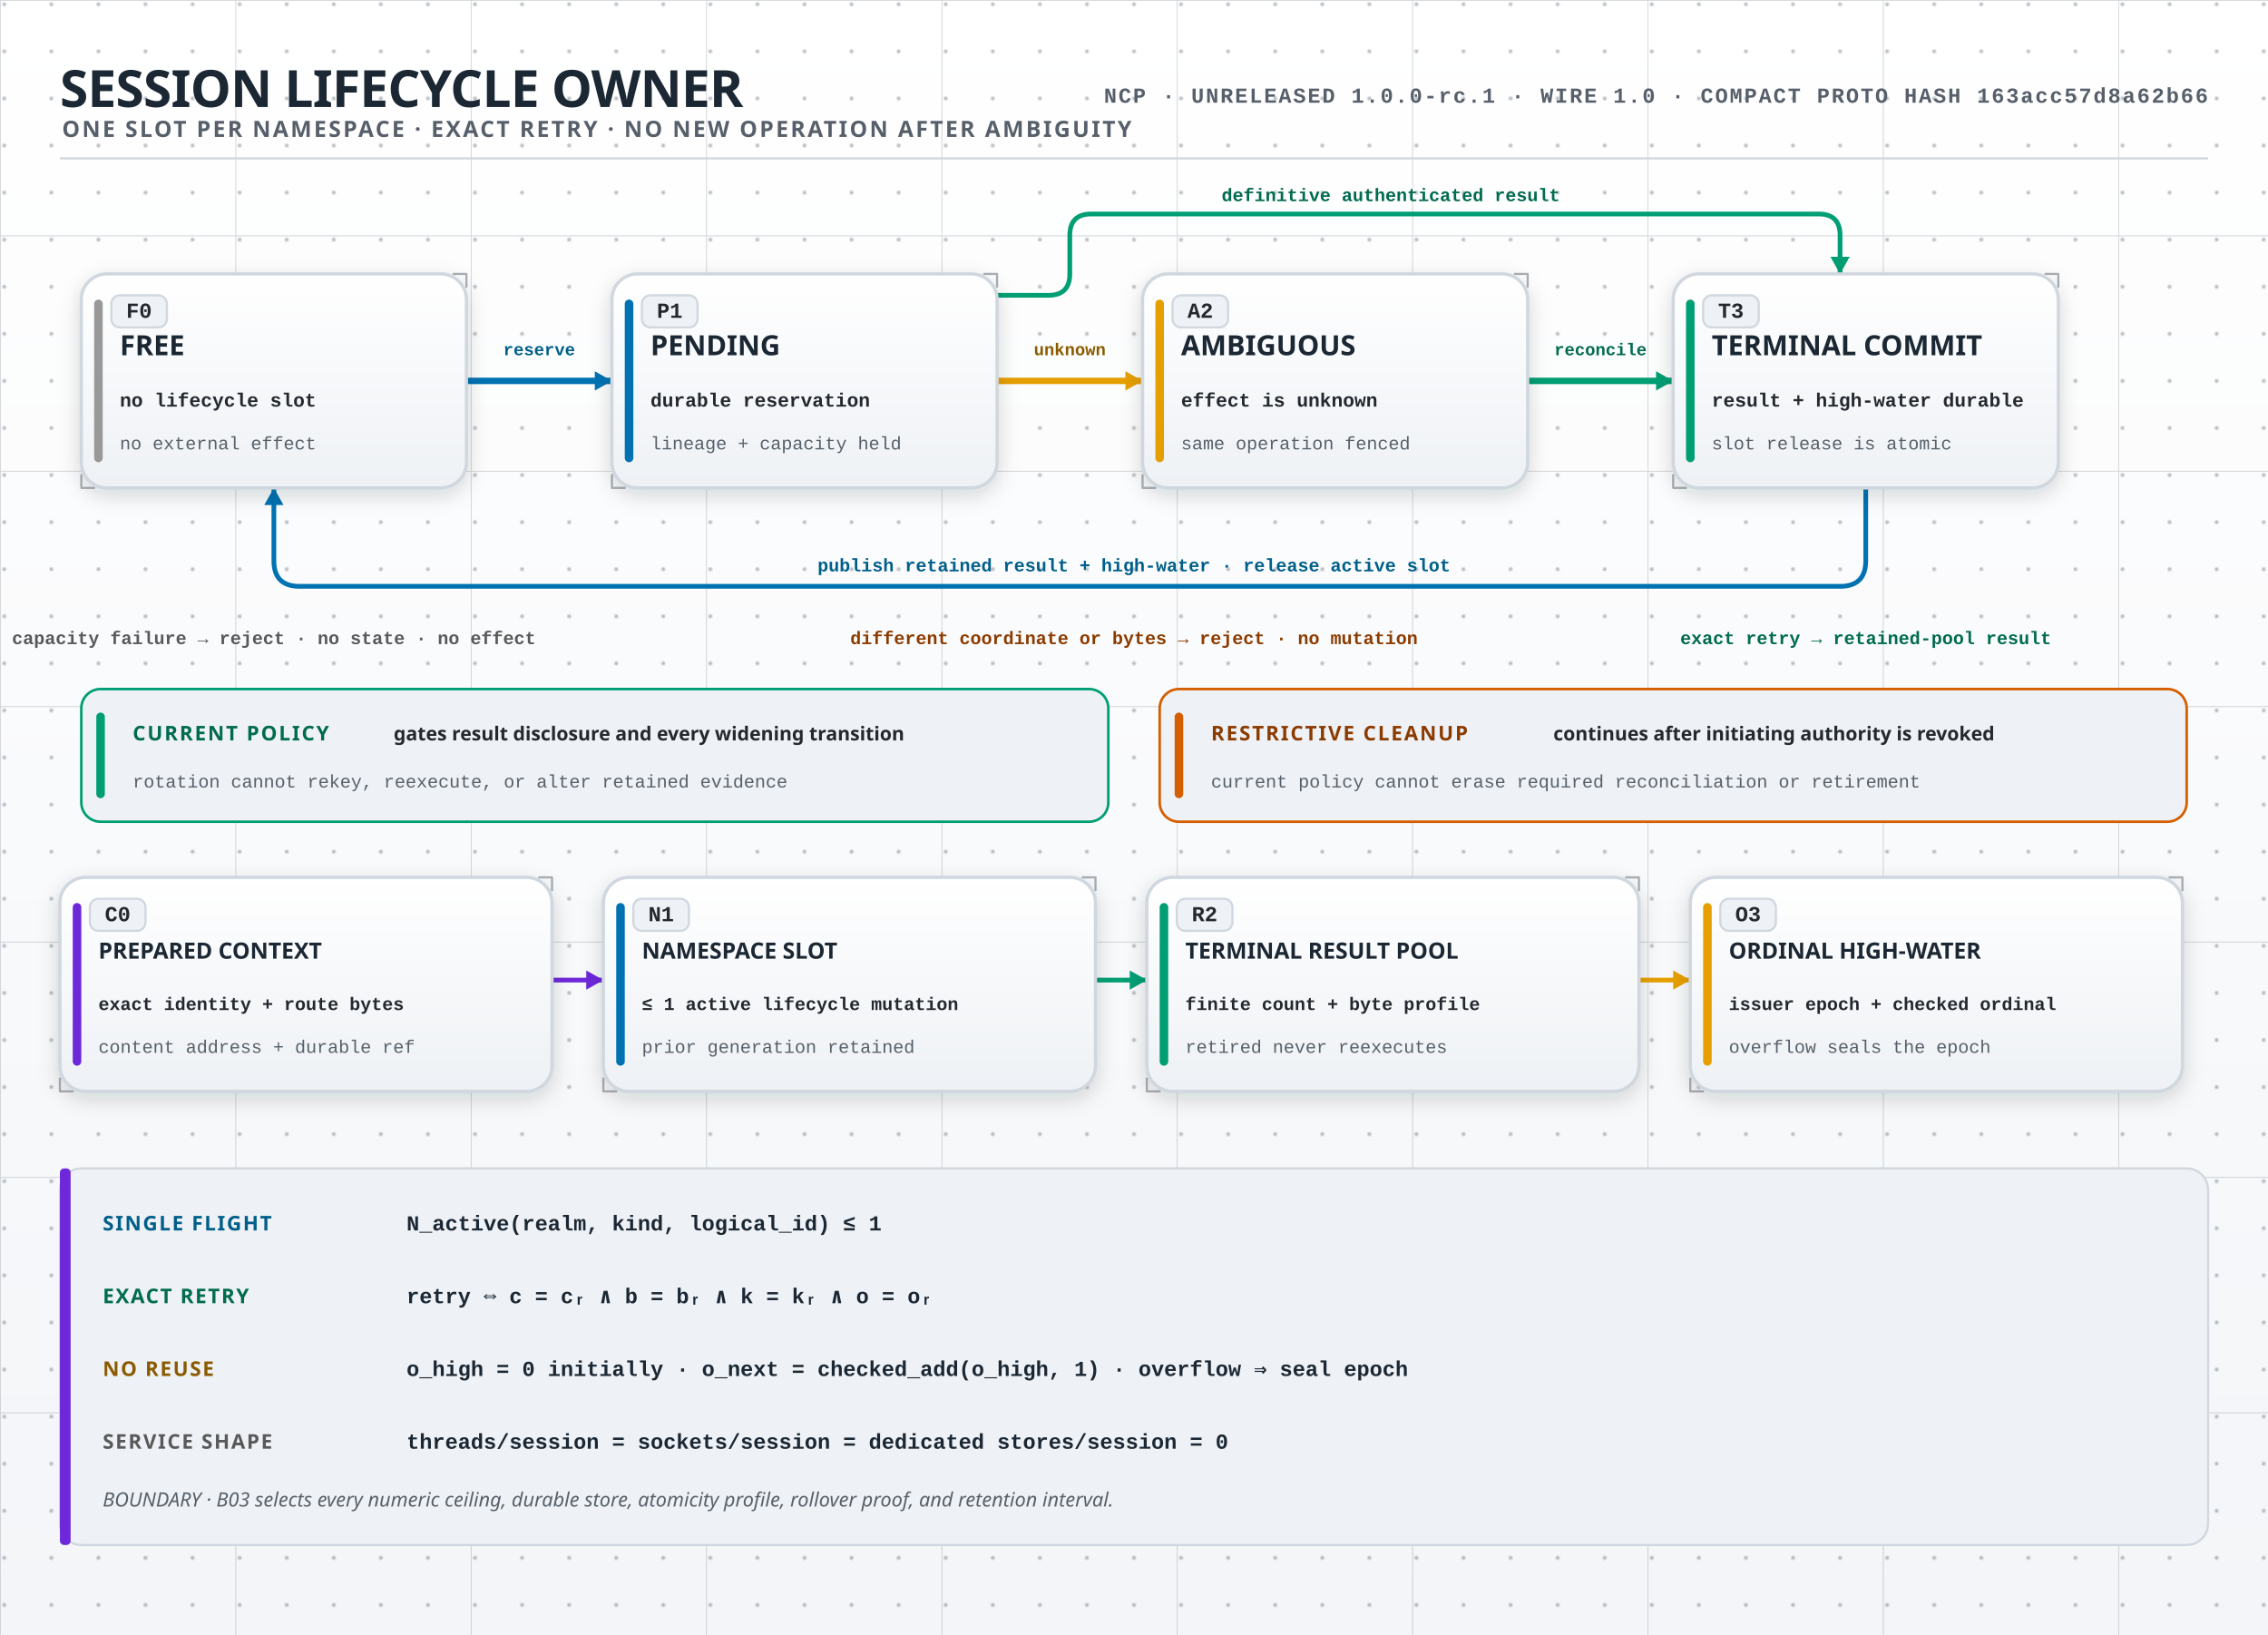
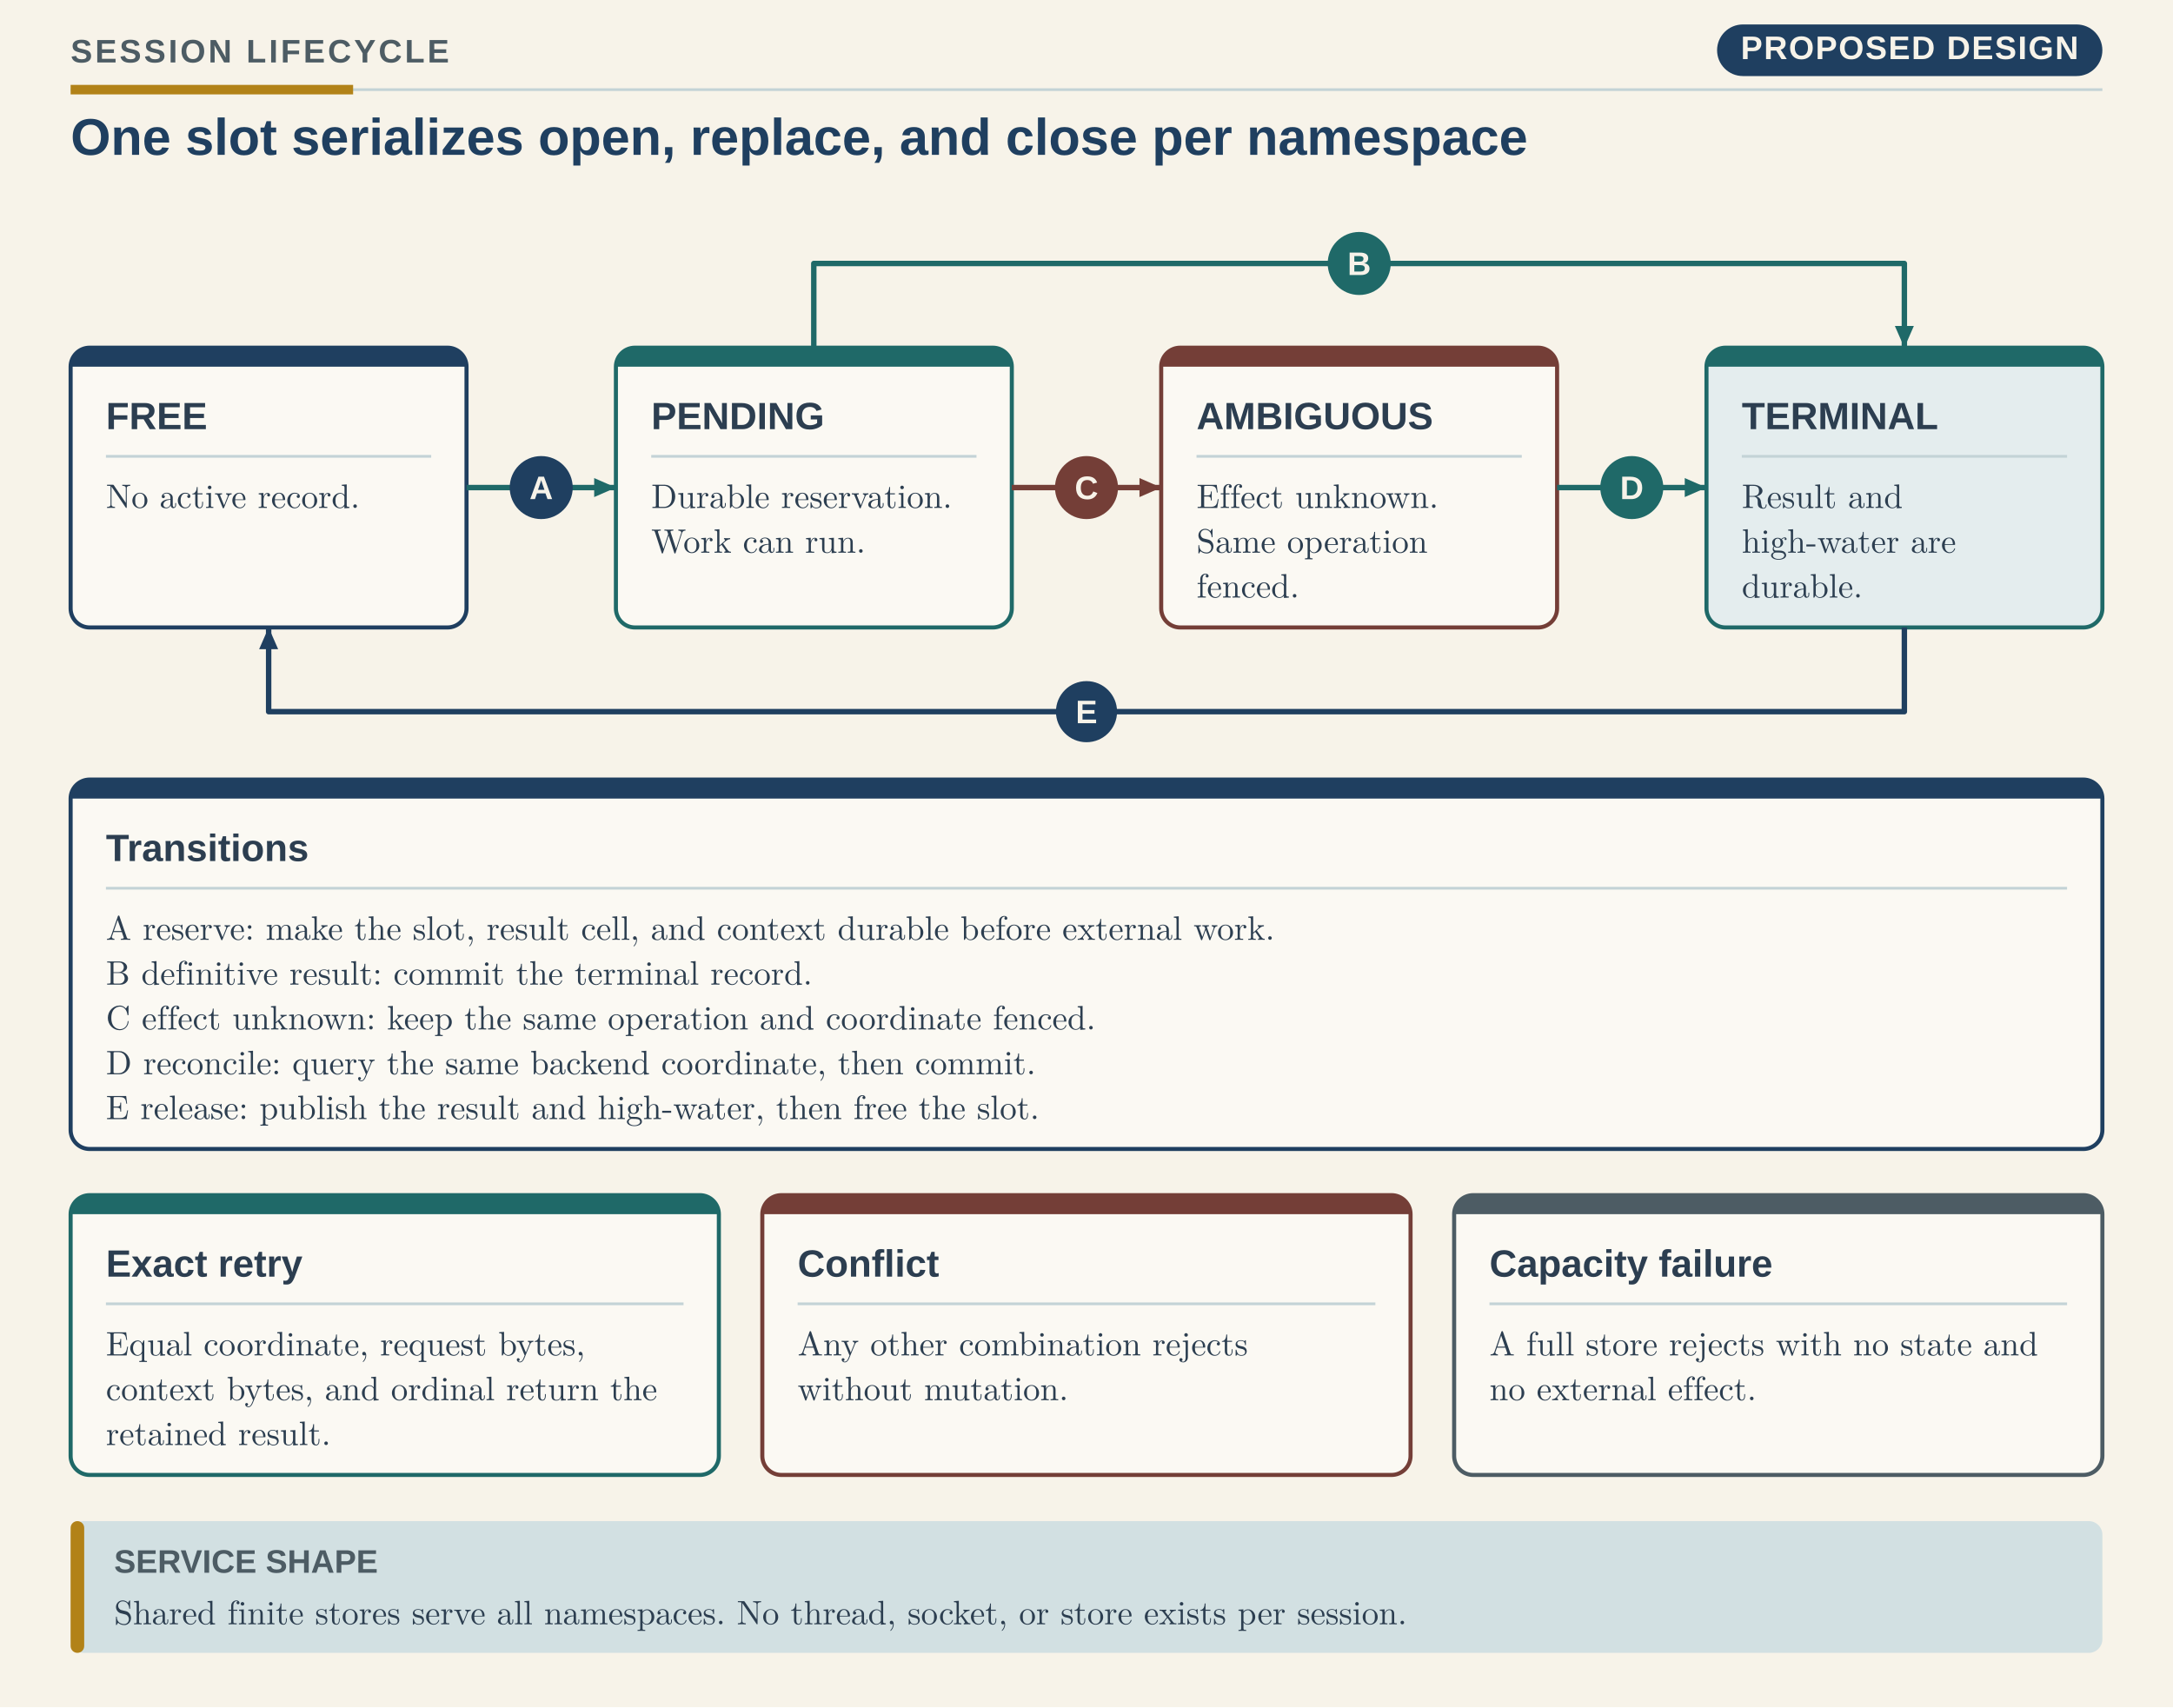
- <svg xmlns="http://www.w3.org/2000/svg" width="1060" height="764" viewBox="0 0 1060 764" font-family="-apple-system, BlinkMacSystemFont, 'Segoe UI', 'Noto Sans', Helvetica, Arial, sans-serif" role="img" aria-labelledby="ncp-lifecycle-title ncp-lifecycle-desc">
+ <svg xmlns="http://www.w3.org/2000/svg" xml:lang="en" width="1600" height="1257" viewBox="0 0 1600 1257" role="img" aria-labelledby="lifecycle-title lifecycle-desc">
  <defs>
-     <linearGradient id="pageBg" x1="0" y1="0" x2="0" y2="1">
-       <stop offset="0" stop-color="#ffffff" />
-       <stop offset="1" stop-color="#f3f5f8" />
-     </linearGradient>
-     <linearGradient id="surface" x1="0" y1="0" x2="0" y2="1">
-       <stop offset="0" stop-color="#ffffff" />
-       <stop offset="1" stop-color="#eef1f5" />
-     </linearGradient>
-     <linearGradient id="busAction" x1="0" y1="0" x2="1" y2="0">
-       <stop offset="0" stop-color="#D55E00" stop-opacity="1" />
-       <stop offset="0.5" stop-color="#D55E00" stop-opacity="1" />
-       <stop offset="1" stop-color="#b94f00" stop-opacity="1" />
-     </linearGradient>
-     <linearGradient id="contractHero" x1="0" y1="0" x2="1" y2="1">
-       <stop offset="0" stop-color="#6D28D9" />
-       <stop offset="1" stop-color="#5b21b6" />
-     </linearGradient>
-     <radialGradient id="gridDot" cx="0.5" cy="0.5" r="0.5">
-       <stop offset="0" stop-color="#57606a" stop-opacity="0.5" />
-       <stop offset="1" stop-color="#57606a" stop-opacity="0" />
-     </radialGradient>
-     <pattern id="grid" width="22" height="22" patternUnits="userSpaceOnUse">
-       <circle cx="2" cy="2" r="1.4" fill="url(#gridDot)" />
+     <style>.s{font-family:'Source Sans Pro', 'Source Sans 3', Arial, 'Liberation Sans', 'Helvetica Neue', Helvetica, sans-serif}.r{font-family:'Latin Modern Roman', 'LM Roman 10', 'Times New Roman', 'Liberation Serif', Times, serif}</style>
+     <marker id="lifecycle-arrow-lapis" viewBox="0 0 16 14" refX="16" refY="7" markerWidth="16" markerHeight="14" markerUnits="userSpaceOnUse" orient="auto-start-reverse">
+       <path d="M0,0 L16,7 L0,14 z" fill="#1F3F60" />
+     </marker>
+     <marker id="lifecycle-arrow-pomegranate" viewBox="0 0 16 14" refX="16" refY="7" markerWidth="16" markerHeight="14" markerUnits="userSpaceOnUse" orient="auto-start-reverse">
+       <path d="M0,0 L16,7 L0,14 z" fill="#743E37" />
+     </marker>
+     <marker id="lifecycle-arrow-turquoise" viewBox="0 0 16 14" refX="16" refY="7" markerWidth="16" markerHeight="14" markerUnits="userSpaceOnUse" orient="auto-start-reverse">
+       <path d="M0,0 L16,7 L0,14 z" fill="#1F6968" />
+     </marker>
+     <pattern id="lifecycle-hatch" width="12" height="12" patternUnits="userSpaceOnUse" patternTransform="rotate(40)">
+       <line x1="0" y1="0" x2="0" y2="12" stroke="#B28218" stroke-width="3" />
    </pattern>
-     <pattern id="gridMajor" width="110" height="110" patternUnits="userSpaceOnUse">
-       <path d="M110 0H0V110" fill="none" stroke="#57606a" stroke-width="0.75" stroke-opacity="0.26" />
-     </pattern>
-     <filter id="soft" x="-40%" y="-40%" width="180%" height="180%" color-interpolation-filters="sRGB">
-       <feDropShadow dx="0" dy="3" stdDeviation="5" flood-color="#1b2733" flood-opacity="0.18" />
-     </filter>
-     <filter id="halo" x="-60%" y="-60%" width="220%" height="220%" color-interpolation-filters="sRGB">
-       <feGaussianBlur stdDeviation="3" />
-     </filter>
-     <filter id="glow" x="-90%" y="-90%" width="280%" height="280%" color-interpolation-filters="sRGB">
-       <feGaussianBlur in="SourceAlpha" stdDeviation="3.4" result="b" />
-       <feFlood flood-color="#D55E00" flood-opacity="0.4" />
-       <feComposite in2="b" operator="in" result="g" />
-       <feMerge>
-         <feMergeNode in="g" />
-         <feMergeNode in="SourceGraphic" />
-       </feMerge>
-     </filter>
-     <marker id="arrowAction" markerUnits="userSpaceOnUse" markerWidth="12" markerHeight="12" refX="9" refY="5.5" orient="auto">
-       <path d="M1,1 L9,5.5 L1,10 Z" fill="#D55E00" />
-     </marker>
-     <marker id="arrowControl" markerUnits="userSpaceOnUse" markerWidth="12" markerHeight="12" refX="9" refY="5.5" orient="auto">
-       <path d="M1,1 L9,5.5 L1,10 Z" fill="#0072B2" />
-     </marker>
-     <marker id="replyControl" markerUnits="userSpaceOnUse" markerWidth="12" markerHeight="12" refX="9" refY="5.5" orient="auto">
-       <path d="M2,1.5 L9,5.5 L2,9.5" fill="none" stroke="#0072B2" stroke-width="1.7" stroke-linecap="round" stroke-linejoin="round" />
-     </marker>
-     <marker id="arrowPercep" markerUnits="userSpaceOnUse" markerWidth="12" markerHeight="12" refX="9" refY="5.5" orient="auto">
-       <path d="M1,1 L9,5.5 L1,10 Z" fill="#56B4E9" />
-     </marker>
-     <marker id="tapObserve" markerUnits="userSpaceOnUse" markerWidth="10" markerHeight="10" refX="5" refY="5" orient="auto">
-       <circle cx="5" cy="5" r="3.2" fill="none" stroke="#999999" stroke-width="1.5" />
-     </marker>
-     <marker id="arrowContract" markerUnits="userSpaceOnUse" markerWidth="12" markerHeight="12" refX="9" refY="5.5" orient="auto">
-       <path d="M1,1 L9,5.5 L1,10 Z" fill="#6D28D9" />
-     </marker>
-     <marker id="submoduleArrow" markerUnits="userSpaceOnUse" markerWidth="12" markerHeight="12" refX="9" refY="5.5" orient="auto">
-       <path d="M2,1.5 L9,5.5 L2,9.5" fill="none" stroke="#999999" stroke-width="1.7" stroke-linecap="round" stroke-linejoin="round" />
-     </marker>
-     <marker id="arrowActive" markerUnits="userSpaceOnUse" markerWidth="12" markerHeight="12" refX="9" refY="5.5" orient="auto">
-       <path d="M1,1 L9,5.5 L1,10 Z" fill="#009E73" />
-     </marker>
-     <marker id="arrowEstop" markerUnits="userSpaceOnUse" markerWidth="12" markerHeight="12" refX="9" refY="5.5" orient="auto">
-       <path d="M1,1 L9,5.5 L1,10 Z" fill="#D55E00" stroke="#ffd9c2" stroke-width="0.6" />
-     </marker>
-     <marker id="arrowHold" markerUnits="userSpaceOnUse" markerWidth="12" markerHeight="12" refX="9" refY="5.5" orient="auto">
-       <path d="M1,1 L9,5.5 L1,10 Z" fill="#E69F00" />
-     </marker>
-     <marker id="arrowMut" markerUnits="userSpaceOnUse" markerWidth="12" markerHeight="12" refX="9" refY="5.5" orient="auto">
-       <path d="M1,1 L9,5.5 L1,10 Z" fill="#57606a" />
-     </marker>
-     <marker id="arrowConfig" markerUnits="userSpaceOnUse" markerWidth="12" markerHeight="12" refX="9" refY="5.5" orient="auto">
-       <path d="M1,1 L9,5.5 L1,10 Z" fill="#CC79A7" />
-     </marker>
-     <filter id="glowContract" x="-90%" y="-90%" width="280%" height="280%" color-interpolation-filters="sRGB">
-       <feGaussianBlur in="SourceAlpha" stdDeviation="3.4" result="b" />
-       <feFlood flood-color="#6D28D9" flood-opacity="0.4" />
-       <feComposite in2="b" operator="in" result="g" />
-       <feMerge>
-         <feMergeNode in="g" />
-         <feMergeNode in="SourceGraphic" />
-       </feMerge>
-     </filter>
-     <filter id="glowActive" x="-90%" y="-90%" width="280%" height="280%" color-interpolation-filters="sRGB">
-       <feGaussianBlur in="SourceAlpha" stdDeviation="3.4" result="b" />
-       <feFlood flood-color="#009E73" flood-opacity="0.4" />
-       <feComposite in2="b" operator="in" result="g" />
-       <feMerge>
-         <feMergeNode in="g" />
-         <feMergeNode in="SourceGraphic" />
-       </feMerge>
-     </filter>
  </defs>
-   <rect x="0" y="0" width="1060" height="764" rx="0" fill="url(#pageBg)" />
-   <rect x="0" y="0" width="1060" height="764" rx="0" fill="url(#gridMajor)" />
-   <rect x="0" y="0" width="1060" height="764" rx="0" fill="url(#grid)" />
-   <text x="28" y="50" font-family="-apple-system, BlinkMacSystemFont, 'Segoe UI', 'Noto Sans', Helvetica, Arial, sans-serif" font-size="24" font-weight="800" font-style="normal" fill="#1b2733" text-anchor="start" letter-spacing="-0.3" text-rendering="geometricPrecision">SESSION LIFECYCLE OWNER</text>
-   <text x="29" y="64" font-family="-apple-system, BlinkMacSystemFont, 'Segoe UI', 'Noto Sans', Helvetica, Arial, sans-serif" font-size="10.5" font-weight="600" font-style="normal" fill="#57606a" text-anchor="start" letter-spacing="1.0" text-rendering="geometricPrecision">ONE SLOT PER NAMESPACE  ·  EXACT RETRY  ·  NO NEW OPERATION AFTER AMBIGUITY</text>
-   <line x1="28" y1="74" x2="1032" y2="74" stroke="#d0d7de" stroke-width="1" stroke-linecap="butt" />
-   <text x="1032" y="48" font-family="ui-monospace, SFMono-Regular, 'SF Mono', Menlo, Consolas, 'Liberation Mono', monospace" font-size="10" font-weight="600" font-style="normal" fill="#57606a" text-anchor="end" letter-spacing="0.8" text-rendering="geometricPrecision">NCP · UNRELEASED 1.0.0-rc.1 · WIRE 1.0 · COMPACT PROTO HASH 163acc57d8a62b66</text>
-   <line x1="218" y1="178" x2="286" y2="178" stroke="#0072B2" stroke-width="3" stroke-linecap="round" marker-end="url(#arrowControl)" />
-   <line x1="466" y1="178" x2="534" y2="178" stroke="#E69F00" stroke-width="3" stroke-linecap="round" marker-end="url(#arrowHold)" />
-   <line x1="714" y1="178" x2="782" y2="178" stroke="#009E73" stroke-width="3" stroke-linecap="round" marker-end="url(#arrowActive)" />
-   <path d="M466,138 L490,138 Q500,138 500,128 L500,110 Q500,100 510,100 L850,100 Q860,100 860,110 L860,128" fill="none" stroke="#009E73" stroke-width="2.2" stroke-linecap="round" stroke-linejoin="round" marker-end="url(#arrowActive)" />
-   <text x="650" y="94" font-family="ui-monospace, SFMono-Regular, 'SF Mono', Menlo, Consolas, 'Liberation Mono', monospace" font-size="8.5" font-weight="700" font-style="normal" fill="#006B4F" text-anchor="middle" text-rendering="geometricPrecision">definitive authenticated result</text>
-   <text x="252" y="166" font-family="ui-monospace, SFMono-Regular, 'SF Mono', Menlo, Consolas, 'Liberation Mono', monospace" font-size="8" font-weight="700" font-style="normal" fill="#005F8A" text-anchor="middle" text-rendering="geometricPrecision">reserve</text>
-   <text x="500" y="166" font-family="ui-monospace, SFMono-Regular, 'SF Mono', Menlo, Consolas, 'Liberation Mono', monospace" font-size="8" font-weight="700" font-style="normal" fill="#8A5A00" text-anchor="middle" text-rendering="geometricPrecision">unknown</text>
-   <text x="748" y="166" font-family="ui-monospace, SFMono-Regular, 'SF Mono', Menlo, Consolas, 'Liberation Mono', monospace" font-size="8" font-weight="700" font-style="normal" fill="#006B4F" text-anchor="middle" text-rendering="geometricPrecision">reconcile</text>
-   <path d="M872,228 L872,262 Q872,274 860,274 L140,274 Q128,274 128,262 L128,228" fill="none" stroke="#0072B2" stroke-width="2.2" stroke-linecap="round" stroke-linejoin="round" marker-end="url(#arrowControl)" />
-   <text x="530" y="267" font-family="ui-monospace, SFMono-Regular, 'SF Mono', Menlo, Consolas, 'Liberation Mono', monospace" font-size="8.5" font-weight="700" font-style="normal" fill="#005F8A" text-anchor="middle" text-rendering="geometricPrecision">publish retained result + high-water · release active slot</text>
-   <rect x="38" y="128" width="180" height="100" rx="12" fill="url(#surface)" filter="url(#soft)" />
-   <rect x="38" y="128" width="180" height="100" rx="12" fill="none" stroke="#d0d7de" stroke-width="1.5" />
-   <rect x="44" y="140" width="4" height="76" rx="2" fill="#999999" />
-   <path d="M212,128 L218,128 L218,134" fill="none" stroke="#57606a" stroke-width="1" stroke-linecap="round" stroke-linejoin="round" stroke-opacity="0.5" />
-   <path d="M38,222 L38,228 L44,228" fill="none" stroke="#57606a" stroke-width="1" stroke-linecap="round" stroke-linejoin="round" stroke-opacity="0.5" />
-   <rect x="52" y="138" width="26" height="15" rx="4" fill="#eef1f5" stroke="#d0d7de" stroke-width="1" />
-   <text x="65" y="148.5" font-family="ui-monospace, SFMono-Regular, 'SF Mono', Menlo, Consolas, 'Liberation Mono', monospace" font-size="10" font-weight="700" font-style="normal" fill="#24292f" text-anchor="middle" text-rendering="geometricPrecision">F0</text>
-   <text x="56" y="166" font-family="-apple-system, BlinkMacSystemFont, 'Segoe UI', 'Noto Sans', Helvetica, Arial, sans-serif" font-size="13" font-weight="800" font-style="normal" fill="#1b2733" text-anchor="start" text-rendering="geometricPrecision">FREE</text>
-   <text x="56" y="190" font-family="ui-monospace, SFMono-Regular, 'SF Mono', Menlo, Consolas, 'Liberation Mono', monospace" font-size="9" font-weight="600" font-style="normal" fill="#24292f" text-anchor="start" text-rendering="geometricPrecision">no lifecycle slot</text>
-   <text x="56" y="210" font-family="ui-monospace, SFMono-Regular, 'SF Mono', Menlo, Consolas, 'Liberation Mono', monospace" font-size="8.5" font-weight="500" font-style="normal" fill="#57606a" text-anchor="start" text-rendering="geometricPrecision">no external effect</text>
-   <rect x="286" y="128" width="180" height="100" rx="12" fill="url(#surface)" filter="url(#soft)" />
-   <rect x="286" y="128" width="180" height="100" rx="12" fill="none" stroke="#d0d7de" stroke-width="1.5" />
-   <rect x="292" y="140" width="4" height="76" rx="2" fill="#0072B2" />
-   <path d="M460,128 L466,128 L466,134" fill="none" stroke="#57606a" stroke-width="1" stroke-linecap="round" stroke-linejoin="round" stroke-opacity="0.5" />
-   <path d="M286,222 L286,228 L292,228" fill="none" stroke="#57606a" stroke-width="1" stroke-linecap="round" stroke-linejoin="round" stroke-opacity="0.5" />
-   <rect x="300" y="138" width="26" height="15" rx="4" fill="#eef1f5" stroke="#d0d7de" stroke-width="1" />
-   <text x="313" y="148.5" font-family="ui-monospace, SFMono-Regular, 'SF Mono', Menlo, Consolas, 'Liberation Mono', monospace" font-size="10" font-weight="700" font-style="normal" fill="#24292f" text-anchor="middle" text-rendering="geometricPrecision">P1</text>
-   <text x="304" y="166" font-family="-apple-system, BlinkMacSystemFont, 'Segoe UI', 'Noto Sans', Helvetica, Arial, sans-serif" font-size="13" font-weight="800" font-style="normal" fill="#1b2733" text-anchor="start" text-rendering="geometricPrecision">PENDING</text>
-   <text x="304" y="190" font-family="ui-monospace, SFMono-Regular, 'SF Mono', Menlo, Consolas, 'Liberation Mono', monospace" font-size="9" font-weight="600" font-style="normal" fill="#24292f" text-anchor="start" text-rendering="geometricPrecision">durable reservation</text>
-   <text x="304" y="210" font-family="ui-monospace, SFMono-Regular, 'SF Mono', Menlo, Consolas, 'Liberation Mono', monospace" font-size="8.5" font-weight="500" font-style="normal" fill="#57606a" text-anchor="start" text-rendering="geometricPrecision">lineage + capacity held</text>
-   <rect x="534" y="128" width="180" height="100" rx="12" fill="url(#surface)" filter="url(#soft)" />
-   <rect x="534" y="128" width="180" height="100" rx="12" fill="none" stroke="#d0d7de" stroke-width="1.5" />
-   <rect x="540" y="140" width="4" height="76" rx="2" fill="#E69F00" />
-   <path d="M708,128 L714,128 L714,134" fill="none" stroke="#57606a" stroke-width="1" stroke-linecap="round" stroke-linejoin="round" stroke-opacity="0.5" />
-   <path d="M534,222 L534,228 L540,228" fill="none" stroke="#57606a" stroke-width="1" stroke-linecap="round" stroke-linejoin="round" stroke-opacity="0.5" />
-   <rect x="548" y="138" width="26" height="15" rx="4" fill="#eef1f5" stroke="#d0d7de" stroke-width="1" />
-   <text x="561" y="148.5" font-family="ui-monospace, SFMono-Regular, 'SF Mono', Menlo, Consolas, 'Liberation Mono', monospace" font-size="10" font-weight="700" font-style="normal" fill="#24292f" text-anchor="middle" text-rendering="geometricPrecision">A2</text>
-   <text x="552" y="166" font-family="-apple-system, BlinkMacSystemFont, 'Segoe UI', 'Noto Sans', Helvetica, Arial, sans-serif" font-size="13" font-weight="800" font-style="normal" fill="#1b2733" text-anchor="start" text-rendering="geometricPrecision">AMBIGUOUS</text>
-   <text x="552" y="190" font-family="ui-monospace, SFMono-Regular, 'SF Mono', Menlo, Consolas, 'Liberation Mono', monospace" font-size="9" font-weight="600" font-style="normal" fill="#24292f" text-anchor="start" text-rendering="geometricPrecision">effect is unknown</text>
-   <text x="552" y="210" font-family="ui-monospace, SFMono-Regular, 'SF Mono', Menlo, Consolas, 'Liberation Mono', monospace" font-size="8.5" font-weight="500" font-style="normal" fill="#57606a" text-anchor="start" text-rendering="geometricPrecision">same operation fenced</text>
-   <rect x="782" y="128" width="180" height="100" rx="12" fill="url(#surface)" filter="url(#soft)" />
-   <rect x="782" y="128" width="180" height="100" rx="12" fill="none" stroke="#d0d7de" stroke-width="1.5" />
-   <rect x="788" y="140" width="4" height="76" rx="2" fill="#009E73" />
-   <path d="M956,128 L962,128 L962,134" fill="none" stroke="#57606a" stroke-width="1" stroke-linecap="round" stroke-linejoin="round" stroke-opacity="0.5" />
-   <path d="M782,222 L782,228 L788,228" fill="none" stroke="#57606a" stroke-width="1" stroke-linecap="round" stroke-linejoin="round" stroke-opacity="0.5" />
-   <rect x="796" y="138" width="26" height="15" rx="4" fill="#eef1f5" stroke="#d0d7de" stroke-width="1" />
-   <text x="809" y="148.5" font-family="ui-monospace, SFMono-Regular, 'SF Mono', Menlo, Consolas, 'Liberation Mono', monospace" font-size="10" font-weight="700" font-style="normal" fill="#24292f" text-anchor="middle" text-rendering="geometricPrecision">T3</text>
-   <text x="800" y="166" font-family="-apple-system, BlinkMacSystemFont, 'Segoe UI', 'Noto Sans', Helvetica, Arial, sans-serif" font-size="13" font-weight="800" font-style="normal" fill="#1b2733" text-anchor="start" text-rendering="geometricPrecision">TERMINAL COMMIT</text>
-   <text x="800" y="190" font-family="ui-monospace, SFMono-Regular, 'SF Mono', Menlo, Consolas, 'Liberation Mono', monospace" font-size="9" font-weight="600" font-style="normal" fill="#24292f" text-anchor="start" text-rendering="geometricPrecision">result + high-water durable</text>
-   <text x="800" y="210" font-family="ui-monospace, SFMono-Regular, 'SF Mono', Menlo, Consolas, 'Liberation Mono', monospace" font-size="8.5" font-weight="500" font-style="normal" fill="#57606a" text-anchor="start" text-rendering="geometricPrecision">slot release is atomic</text>
-   <text x="128" y="301" font-family="ui-monospace, SFMono-Regular, 'SF Mono', Menlo, Consolas, 'Liberation Mono', monospace" font-size="8.5" font-weight="600" font-style="normal" fill="#595959" text-anchor="middle" text-rendering="geometricPrecision">capacity failure → reject · no state · no effect</text>
-   <text x="530" y="301" font-family="ui-monospace, SFMono-Regular, 'SF Mono', Menlo, Consolas, 'Liberation Mono', monospace" font-size="8.5" font-weight="700" font-style="normal" fill="#8C3B00" text-anchor="middle" text-rendering="geometricPrecision">different coordinate or bytes → reject · no mutation</text>
-   <text x="872" y="301" font-family="ui-monospace, SFMono-Regular, 'SF Mono', Menlo, Consolas, 'Liberation Mono', monospace" font-size="8.5" font-weight="700" font-style="normal" fill="#006B4F" text-anchor="middle" text-rendering="geometricPrecision">exact retry → retained-pool result</text>
-   <rect x="38" y="322" width="480" height="62" rx="9" fill="#eef1f5" stroke="#009E73" stroke-width="1.2" />
-   <rect x="45" y="333" width="4" height="40" rx="2" fill="#009E73" />
-   <text x="62" y="346" font-family="-apple-system, BlinkMacSystemFont, 'Segoe UI', 'Noto Sans', Helvetica, Arial, sans-serif" font-size="9.5" font-weight="800" font-style="normal" fill="#006B4F" text-anchor="start" letter-spacing="0.8" text-rendering="geometricPrecision">CURRENT POLICY</text>
-   <text x="184" y="346" font-family="-apple-system, BlinkMacSystemFont, 'Segoe UI', 'Noto Sans', Helvetica, Arial, sans-serif" font-size="9" font-weight="600" font-style="normal" fill="#24292f" text-anchor="start" text-rendering="geometricPrecision">gates result disclosure and every widening transition</text>
-   <text x="62" y="368" font-family="ui-monospace, SFMono-Regular, 'SF Mono', Menlo, Consolas, 'Liberation Mono', monospace" font-size="8.5" font-weight="500" font-style="normal" fill="#57606a" text-anchor="start" text-rendering="geometricPrecision">rotation cannot rekey, reexecute, or alter retained evidence</text>
-   <rect x="542" y="322" width="480" height="62" rx="9" fill="#eef1f5" stroke="#D55E00" stroke-width="1.2" />
-   <rect x="549" y="333" width="4" height="40" rx="2" fill="#D55E00" />
-   <text x="566" y="346" font-family="-apple-system, BlinkMacSystemFont, 'Segoe UI', 'Noto Sans', Helvetica, Arial, sans-serif" font-size="9.5" font-weight="800" font-style="normal" fill="#8C3B00" text-anchor="start" letter-spacing="0.8" text-rendering="geometricPrecision">RESTRICTIVE CLEANUP</text>
-   <text x="726" y="346" font-family="-apple-system, BlinkMacSystemFont, 'Segoe UI', 'Noto Sans', Helvetica, Arial, sans-serif" font-size="9" font-weight="600" font-style="normal" fill="#24292f" text-anchor="start" text-rendering="geometricPrecision">continues after initiating authority is revoked</text>
-   <text x="566" y="368" font-family="ui-monospace, SFMono-Regular, 'SF Mono', Menlo, Consolas, 'Liberation Mono', monospace" font-size="8.5" font-weight="500" font-style="normal" fill="#57606a" text-anchor="start" text-rendering="geometricPrecision">current policy cannot erase required reconciliation or retirement</text>
-   <line x1="258" y1="458" x2="282" y2="458" stroke="#6D28D9" stroke-width="2.2" stroke-linecap="round" marker-end="url(#arrowContract)" />
-   <line x1="512" y1="458" x2="536" y2="458" stroke="#009E73" stroke-width="2.2" stroke-linecap="round" marker-end="url(#arrowActive)" />
-   <line x1="766" y1="458" x2="790" y2="458" stroke="#E69F00" stroke-width="2.2" stroke-linecap="round" marker-end="url(#arrowHold)" />
-   <rect x="28" y="410" width="230" height="100" rx="12" fill="url(#surface)" filter="url(#soft)" />
-   <rect x="28" y="410" width="230" height="100" rx="12" fill="none" stroke="#d0d7de" stroke-width="1.5" />
-   <rect x="34" y="422" width="4" height="76" rx="2" fill="#6D28D9" />
-   <path d="M252,410 L258,410 L258,416" fill="none" stroke="#57606a" stroke-width="1" stroke-linecap="round" stroke-linejoin="round" stroke-opacity="0.5" />
-   <path d="M28,504 L28,510 L34,510" fill="none" stroke="#57606a" stroke-width="1" stroke-linecap="round" stroke-linejoin="round" stroke-opacity="0.5" />
-   <rect x="42" y="420" width="26" height="15" rx="4" fill="#eef1f5" stroke="#d0d7de" stroke-width="1" />
-   <text x="55" y="430.5" font-family="ui-monospace, SFMono-Regular, 'SF Mono', Menlo, Consolas, 'Liberation Mono', monospace" font-size="10" font-weight="700" font-style="normal" fill="#24292f" text-anchor="middle" text-rendering="geometricPrecision">C0</text>
-   <text x="46" y="448" font-family="-apple-system, BlinkMacSystemFont, 'Segoe UI', 'Noto Sans', Helvetica, Arial, sans-serif" font-size="10.5" font-weight="800" font-style="normal" fill="#1b2733" text-anchor="start" text-rendering="geometricPrecision">PREPARED CONTEXT</text>
-   <text x="46" y="472" font-family="ui-monospace, SFMono-Regular, 'SF Mono', Menlo, Consolas, 'Liberation Mono', monospace" font-size="8.5" font-weight="600" font-style="normal" fill="#24292f" text-anchor="start" text-rendering="geometricPrecision">exact identity + route bytes</text>
-   <text x="46" y="492" font-family="ui-monospace, SFMono-Regular, 'SF Mono', Menlo, Consolas, 'Liberation Mono', monospace" font-size="8.5" font-weight="500" font-style="normal" fill="#57606a" text-anchor="start" text-rendering="geometricPrecision">content address + durable ref</text>
-   <rect x="282" y="410" width="230" height="100" rx="12" fill="url(#surface)" filter="url(#soft)" />
-   <rect x="282" y="410" width="230" height="100" rx="12" fill="none" stroke="#d0d7de" stroke-width="1.5" />
-   <rect x="288" y="422" width="4" height="76" rx="2" fill="#0072B2" />
-   <path d="M506,410 L512,410 L512,416" fill="none" stroke="#57606a" stroke-width="1" stroke-linecap="round" stroke-linejoin="round" stroke-opacity="0.5" />
-   <path d="M282,504 L282,510 L288,510" fill="none" stroke="#57606a" stroke-width="1" stroke-linecap="round" stroke-linejoin="round" stroke-opacity="0.5" />
-   <rect x="296" y="420" width="26" height="15" rx="4" fill="#eef1f5" stroke="#d0d7de" stroke-width="1" />
-   <text x="309" y="430.5" font-family="ui-monospace, SFMono-Regular, 'SF Mono', Menlo, Consolas, 'Liberation Mono', monospace" font-size="10" font-weight="700" font-style="normal" fill="#24292f" text-anchor="middle" text-rendering="geometricPrecision">N1</text>
-   <text x="300" y="448" font-family="-apple-system, BlinkMacSystemFont, 'Segoe UI', 'Noto Sans', Helvetica, Arial, sans-serif" font-size="10.5" font-weight="800" font-style="normal" fill="#1b2733" text-anchor="start" text-rendering="geometricPrecision">NAMESPACE SLOT</text>
-   <text x="300" y="472" font-family="ui-monospace, SFMono-Regular, 'SF Mono', Menlo, Consolas, 'Liberation Mono', monospace" font-size="8.5" font-weight="600" font-style="normal" fill="#24292f" text-anchor="start" text-rendering="geometricPrecision">≤ 1 active lifecycle mutation</text>
-   <text x="300" y="492" font-family="ui-monospace, SFMono-Regular, 'SF Mono', Menlo, Consolas, 'Liberation Mono', monospace" font-size="8.5" font-weight="500" font-style="normal" fill="#57606a" text-anchor="start" text-rendering="geometricPrecision">prior generation retained</text>
-   <rect x="536" y="410" width="230" height="100" rx="12" fill="url(#surface)" filter="url(#soft)" />
-   <rect x="536" y="410" width="230" height="100" rx="12" fill="none" stroke="#d0d7de" stroke-width="1.5" />
-   <rect x="542" y="422" width="4" height="76" rx="2" fill="#009E73" />
-   <path d="M760,410 L766,410 L766,416" fill="none" stroke="#57606a" stroke-width="1" stroke-linecap="round" stroke-linejoin="round" stroke-opacity="0.5" />
-   <path d="M536,504 L536,510 L542,510" fill="none" stroke="#57606a" stroke-width="1" stroke-linecap="round" stroke-linejoin="round" stroke-opacity="0.5" />
-   <rect x="550" y="420" width="26" height="15" rx="4" fill="#eef1f5" stroke="#d0d7de" stroke-width="1" />
-   <text x="563" y="430.5" font-family="ui-monospace, SFMono-Regular, 'SF Mono', Menlo, Consolas, 'Liberation Mono', monospace" font-size="10" font-weight="700" font-style="normal" fill="#24292f" text-anchor="middle" text-rendering="geometricPrecision">R2</text>
-   <text x="554" y="448" font-family="-apple-system, BlinkMacSystemFont, 'Segoe UI', 'Noto Sans', Helvetica, Arial, sans-serif" font-size="10.5" font-weight="800" font-style="normal" fill="#1b2733" text-anchor="start" text-rendering="geometricPrecision">TERMINAL RESULT POOL</text>
-   <text x="554" y="472" font-family="ui-monospace, SFMono-Regular, 'SF Mono', Menlo, Consolas, 'Liberation Mono', monospace" font-size="8.5" font-weight="600" font-style="normal" fill="#24292f" text-anchor="start" text-rendering="geometricPrecision">finite count + byte profile</text>
-   <text x="554" y="492" font-family="ui-monospace, SFMono-Regular, 'SF Mono', Menlo, Consolas, 'Liberation Mono', monospace" font-size="8.5" font-weight="500" font-style="normal" fill="#57606a" text-anchor="start" text-rendering="geometricPrecision">retired never reexecutes</text>
-   <rect x="790" y="410" width="230" height="100" rx="12" fill="url(#surface)" filter="url(#soft)" />
-   <rect x="790" y="410" width="230" height="100" rx="12" fill="none" stroke="#d0d7de" stroke-width="1.5" />
-   <rect x="796" y="422" width="4" height="76" rx="2" fill="#E69F00" />
-   <path d="M1014,410 L1020,410 L1020,416" fill="none" stroke="#57606a" stroke-width="1" stroke-linecap="round" stroke-linejoin="round" stroke-opacity="0.5" />
-   <path d="M790,504 L790,510 L796,510" fill="none" stroke="#57606a" stroke-width="1" stroke-linecap="round" stroke-linejoin="round" stroke-opacity="0.5" />
-   <rect x="804" y="420" width="26" height="15" rx="4" fill="#eef1f5" stroke="#d0d7de" stroke-width="1" />
-   <text x="817" y="430.5" font-family="ui-monospace, SFMono-Regular, 'SF Mono', Menlo, Consolas, 'Liberation Mono', monospace" font-size="10" font-weight="700" font-style="normal" fill="#24292f" text-anchor="middle" text-rendering="geometricPrecision">O3</text>
-   <text x="808" y="448" font-family="-apple-system, BlinkMacSystemFont, 'Segoe UI', 'Noto Sans', Helvetica, Arial, sans-serif" font-size="10.5" font-weight="800" font-style="normal" fill="#1b2733" text-anchor="start" text-rendering="geometricPrecision">ORDINAL HIGH-WATER</text>
-   <text x="808" y="472" font-family="ui-monospace, SFMono-Regular, 'SF Mono', Menlo, Consolas, 'Liberation Mono', monospace" font-size="8.5" font-weight="600" font-style="normal" fill="#24292f" text-anchor="start" text-rendering="geometricPrecision">issuer epoch + checked ordinal</text>
-   <text x="808" y="492" font-family="ui-monospace, SFMono-Regular, 'SF Mono', Menlo, Consolas, 'Liberation Mono', monospace" font-size="8.5" font-weight="500" font-style="normal" fill="#57606a" text-anchor="start" text-rendering="geometricPrecision">overflow seals the epoch</text>
-   <rect x="28" y="546" width="1004" height="176" rx="10" fill="#eef1f5" stroke="#d0d7de" stroke-width="1" />
-   <rect x="28" y="546" width="5" height="176" rx="2" fill="#6D28D9" />
-   <text x="48" y="575" font-family="-apple-system, BlinkMacSystemFont, 'Segoe UI', 'Noto Sans', Helvetica, Arial, sans-serif" font-size="9.5" font-weight="800" font-style="normal" fill="#005F8A" text-anchor="start" letter-spacing="0.7" text-rendering="geometricPrecision">SINGLE FLIGHT</text>
-   <text x="190" y="575" font-family="ui-monospace, SFMono-Regular, 'SF Mono', Menlo, Consolas, 'Liberation Mono', monospace" font-size="10" font-weight="700" font-style="normal" fill="#1b2733" text-anchor="start" text-rendering="geometricPrecision">N_active(realm, kind, logical_id) ≤ 1</text>
-   <text x="48" y="609" font-family="-apple-system, BlinkMacSystemFont, 'Segoe UI', 'Noto Sans', Helvetica, Arial, sans-serif" font-size="9.5" font-weight="800" font-style="normal" fill="#006B4F" text-anchor="start" letter-spacing="0.7" text-rendering="geometricPrecision">EXACT RETRY</text>
-   <text x="190" y="609" font-family="ui-monospace, SFMono-Regular, 'SF Mono', Menlo, Consolas, 'Liberation Mono', monospace" font-size="10" font-weight="700" font-style="normal" fill="#1b2733" text-anchor="start" text-rendering="geometricPrecision">retry ⇔ c = cᵣ ∧ b = bᵣ ∧ k = kᵣ ∧ o = oᵣ</text>
-   <text x="48" y="643" font-family="-apple-system, BlinkMacSystemFont, 'Segoe UI', 'Noto Sans', Helvetica, Arial, sans-serif" font-size="9.5" font-weight="800" font-style="normal" fill="#8A5A00" text-anchor="start" letter-spacing="0.7" text-rendering="geometricPrecision">NO REUSE</text>
-   <text x="190" y="643" font-family="ui-monospace, SFMono-Regular, 'SF Mono', Menlo, Consolas, 'Liberation Mono', monospace" font-size="10" font-weight="700" font-style="normal" fill="#1b2733" text-anchor="start" text-rendering="geometricPrecision">o_high = 0 initially  ·  o_next = checked_add(o_high, 1)  ·  overflow ⇒ seal epoch</text>
-   <text x="48" y="677" font-family="-apple-system, BlinkMacSystemFont, 'Segoe UI', 'Noto Sans', Helvetica, Arial, sans-serif" font-size="9.5" font-weight="800" font-style="normal" fill="#595959" text-anchor="start" letter-spacing="0.7" text-rendering="geometricPrecision">SERVICE SHAPE</text>
-   <text x="190" y="677" font-family="ui-monospace, SFMono-Regular, 'SF Mono', Menlo, Consolas, 'Liberation Mono', monospace" font-size="10" font-weight="700" font-style="normal" fill="#1b2733" text-anchor="start" text-rendering="geometricPrecision">threads/session = sockets/session = dedicated stores/session = 0</text>
-   <text x="48" y="704" font-family="-apple-system, BlinkMacSystemFont, 'Segoe UI', 'Noto Sans', Helvetica, Arial, sans-serif" font-size="9.2" font-weight="500" font-style="italic" fill="#57606a" text-anchor="start" text-rendering="geometricPrecision">BOUNDARY · B03 selects every numeric ceiling, durable store, atomicity profile, rollover proof, and retention interval.</text>
+   <rect width="1600" height="1257" fill="#F7F3E9" />
+   <rect x="1264.3" y="18" width="283.7" height="38" rx="19" fill="#1F3F60" />
+   <path d="M52 66 L1548 66" stroke="#C3D3D6" stroke-width="2" fill="none" stroke-linecap="butt" />
+   <path d="M52 66 L260 66" stroke="#B28218" stroke-width="7" fill="none" stroke-linecap="butt" />
+   <rect x="52" y="256" width="291.5" height="206" rx="14" fill="#FBF9F3" stroke="#1F3F60" stroke-width="3" />
+   <path d="M52 270 L52 270 Q52 256 66 256 L329.5 256 Q343.5 256 343.5 270 L343.5 270 Z" fill="#1F3F60" />
+   <path d="M78 336 L317.5 336" stroke="#C3D3D6" stroke-width="2" fill="none" stroke-linecap="butt" />
+   <rect x="453.5" y="256" width="291.5" height="206" rx="14" fill="#FBF9F3" stroke="#1F6968" stroke-width="3" />
+   <path d="M453.5 270 L453.5 270 Q453.5 256 467.5 256 L731 256 Q745 256 745 270 L745 270 Z" fill="#1F6968" />
+   <path d="M479.5 336 L719 336" stroke="#C3D3D6" stroke-width="2" fill="none" stroke-linecap="butt" />
+   <rect x="855" y="256" width="291.5" height="206" rx="14" fill="#FBF9F3" stroke="#743E37" stroke-width="3" />
+   <path d="M855 270 L855 270 Q855 256 869 256 L1132.5 256 Q1146.5 256 1146.5 270 L1146.5 270 Z" fill="#743E37" />
+   <path d="M881 336 L1120.5 336" stroke="#C3D3D6" stroke-width="2" fill="none" stroke-linecap="butt" />
+   <rect x="1256.5" y="256" width="291.5" height="206" rx="14" fill="#E4EDEE" stroke="#1F6968" stroke-width="3" />
+   <path d="M1256.5 270 L1256.5 270 Q1256.5 256 1270.5 256 L1534 256 Q1548 256 1548 270 L1548 270 Z" fill="#1F6968" />
+   <path d="M1282.5 336 L1522 336" stroke="#C3D3D6" stroke-width="2" fill="none" stroke-linecap="butt" />
+   <rect x="52" y="574" width="1496" height="272" rx="14" fill="#FBF9F3" stroke="#1F3F60" stroke-width="3" />
+   <path d="M52 588 L52 588 Q52 574 66 574 L1534 574 Q1548 574 1548 588 L1548 588 Z" fill="#1F3F60" />
+   <path d="M78 654 L1522 654" stroke="#C3D3D6" stroke-width="2" fill="none" stroke-linecap="butt" />
+   <rect x="52" y="880" width="477.3" height="206" rx="14" fill="#FBF9F3" stroke="#1F6968" stroke-width="3" />
+   <path d="M52 894 L52 894 Q52 880 66 880 L515.3 880 Q529.3 880 529.3 894 L529.3 894 Z" fill="#1F6968" />
+   <path d="M78 960 L503.3 960" stroke="#C3D3D6" stroke-width="2" fill="none" stroke-linecap="butt" />
+   <rect x="561.3" y="880" width="477.3" height="206" rx="14" fill="#FBF9F3" stroke="#743E37" stroke-width="3" />
+   <path d="M561.3 894 L561.3 894 Q561.3 880 575.3 880 L1024.7 880 Q1038.7 880 1038.7 894 L1038.7 894 Z" fill="#743E37" />
+   <path d="M587.3 960 L1012.7 960" stroke="#C3D3D6" stroke-width="2" fill="none" stroke-linecap="butt" />
+   <rect x="1070.7" y="880" width="477.3" height="206" rx="14" fill="#FBF9F3" stroke="#4D5C64" stroke-width="3" />
+   <path d="M1070.7 894 L1070.7 894 Q1070.7 880 1084.7 880 L1534 880 Q1548 880 1548 894 L1548 894 Z" fill="#4D5C64" />
+   <path d="M1096.7 960 L1522 960" stroke="#C3D3D6" stroke-width="2" fill="none" stroke-linecap="butt" />
+   <rect x="52" y="1120" width="1496" height="97" rx="10" fill="#D2E0E2" />
+   <rect x="52" y="1120" width="10" height="97" rx="5" fill="#B28218" />
+   <path d="M343.5 359 L453.5 359" fill="none" stroke="#1F6968" stroke-width="4" stroke-linejoin="round" marker-end="url(#lifecycle-arrow-turquoise)" />
+   <path d="M745 359 L855 359" fill="none" stroke="#743E37" stroke-width="4" stroke-linejoin="round" marker-end="url(#lifecycle-arrow-pomegranate)" />
+   <path d="M1146.5 359 L1256.5 359" fill="none" stroke="#1F6968" stroke-width="4" stroke-linejoin="round" marker-end="url(#lifecycle-arrow-turquoise)" />
+   <path d="M599.2 256 L599.2 194 L1402.2 194 L1402.2 256" fill="none" stroke="#1F6968" stroke-width="4" stroke-linejoin="round" marker-end="url(#lifecycle-arrow-turquoise)" />
+   <path d="M1402.2 462 L1402.2 524 L197.8 524 L197.8 462" fill="none" stroke="#1F3F60" stroke-width="4" stroke-linejoin="round" marker-end="url(#lifecycle-arrow-lapis)" />
+   <circle cx="398.5" cy="359" r="23.2" fill="#1F3F60" />
+   <circle cx="800" cy="359" r="23.2" fill="#743E37" />
+   <circle cx="1201.5" cy="359" r="23.2" fill="#1F6968" />
+   <circle cx="1000.8" cy="194" r="23.2" fill="#1F6968" />
+   <circle cx="800" cy="524" r="22.5" fill="#1F3F60" />
+   <text x="1406.1" y="43.5" class="s" font-size="24" fill="#F7F3E9" font-weight="700" letter-spacing="1" text-anchor="middle">PROPOSED DESIGN</text>
+   <text x="52" y="46" class="s" font-size="24" fill="#4D5C64" font-weight="700" letter-spacing="2">SESSION LIFECYCLE</text>
+   <text x="52" y="114" class="s" font-size="38" fill="#1F3F60" font-weight="700">One slot serializes open, replace, and close per namespace</text>
+   <text x="78" y="316" class="s" font-size="28" fill="#2C3E50" font-weight="700">FREE</text>
+   <text x="78" y="374" class="r" font-size="25" fill="#2C3E50">No active record.</text>
+   <text x="479.5" y="316" class="s" font-size="28" fill="#2C3E50" font-weight="700">PENDING</text>
+   <text x="479.5" y="374" class="r" font-size="25" fill="#2C3E50">Durable reservation.</text>
+   <text x="479.5" y="407" class="r" font-size="25" fill="#2C3E50">Work can run.</text>
+   <text x="881" y="316" class="s" font-size="28" fill="#2C3E50" font-weight="700">AMBIGUOUS</text>
+   <text x="881" y="374" class="r" font-size="25" fill="#2C3E50">Effect unknown.</text>
+   <text x="881" y="407" class="r" font-size="25" fill="#2C3E50">Same operation</text>
+   <text x="881" y="440" class="r" font-size="25" fill="#2C3E50">fenced.</text>
+   <text x="1282.5" y="316" class="s" font-size="28" fill="#2C3E50" font-weight="700">TERMINAL</text>
+   <text x="1282.5" y="374" class="r" font-size="25" fill="#2C3E50">Result and</text>
+   <text x="1282.5" y="407" class="r" font-size="25" fill="#2C3E50">high-water are</text>
+   <text x="1282.5" y="440" class="r" font-size="25" fill="#2C3E50">durable.</text>
+   <text x="398.5" y="367.5" class="s" font-size="24" fill="#F7F3E9" font-weight="700" letter-spacing="1" text-anchor="middle">A</text>
+   <text x="800" y="367.5" class="s" font-size="24" fill="#F7F3E9" font-weight="700" letter-spacing="1" text-anchor="middle">C</text>
+   <text x="1201.5" y="367.5" class="s" font-size="24" fill="#F7F3E9" font-weight="700" letter-spacing="1" text-anchor="middle">D</text>
+   <text x="1000.8" y="202.5" class="s" font-size="24" fill="#F7F3E9" font-weight="700" letter-spacing="1" text-anchor="middle">B</text>
+   <text x="800" y="532.5" class="s" font-size="24" fill="#F7F3E9" font-weight="700" letter-spacing="1" text-anchor="middle">E</text>
+   <text x="78" y="634" class="s" font-size="28" fill="#2C3E50" font-weight="700">Transitions</text>
+   <text x="78" y="692" class="r" font-size="25" fill="#2C3E50">A reserve: make the slot, result cell, and context durable before external work.</text>
+   <text x="78" y="725" class="r" font-size="25" fill="#2C3E50">B definitive result: commit the terminal record.</text>
+   <text x="78" y="758" class="r" font-size="25" fill="#2C3E50">C effect unknown: keep the same operation and coordinate fenced.</text>
+   <text x="78" y="791" class="r" font-size="25" fill="#2C3E50">D reconcile: query the same backend coordinate, then commit.</text>
+   <text x="78" y="824" class="r" font-size="25" fill="#2C3E50">E release: publish the result and high-water, then free the slot.</text>
+   <text x="78" y="940" class="s" font-size="28" fill="#2C3E50" font-weight="700">Exact retry</text>
+   <text x="78" y="998" class="r" font-size="25" fill="#2C3E50">Equal coordinate, request bytes,</text>
+   <text x="78" y="1031" class="r" font-size="25" fill="#2C3E50">context bytes, and ordinal return the</text>
+   <text x="78" y="1064" class="r" font-size="25" fill="#2C3E50">retained result.</text>
+   <text x="587.3" y="940" class="s" font-size="28" fill="#2C3E50" font-weight="700">Conflict</text>
+   <text x="587.3" y="998" class="r" font-size="25" fill="#2C3E50">Any other combination rejects</text>
+   <text x="587.3" y="1031" class="r" font-size="25" fill="#2C3E50">without mutation.</text>
+   <text x="1096.7" y="940" class="s" font-size="28" fill="#2C3E50" font-weight="700">Capacity failure</text>
+   <text x="1096.7" y="998" class="r" font-size="25" fill="#2C3E50">A full store rejects with no state and</text>
+   <text x="1096.7" y="1031" class="r" font-size="25" fill="#2C3E50">no external effect.</text>
+   <text x="84" y="1158" class="s" font-size="24" fill="#4D5C64" font-weight="600">SERVICE SHAPE</text>
+   <text x="84" y="1196" class="r" font-size="25" fill="#2C3E50">Shared finite stores serve all namespaces. No thread, socket, or store exists per session.</text>
</svg>
